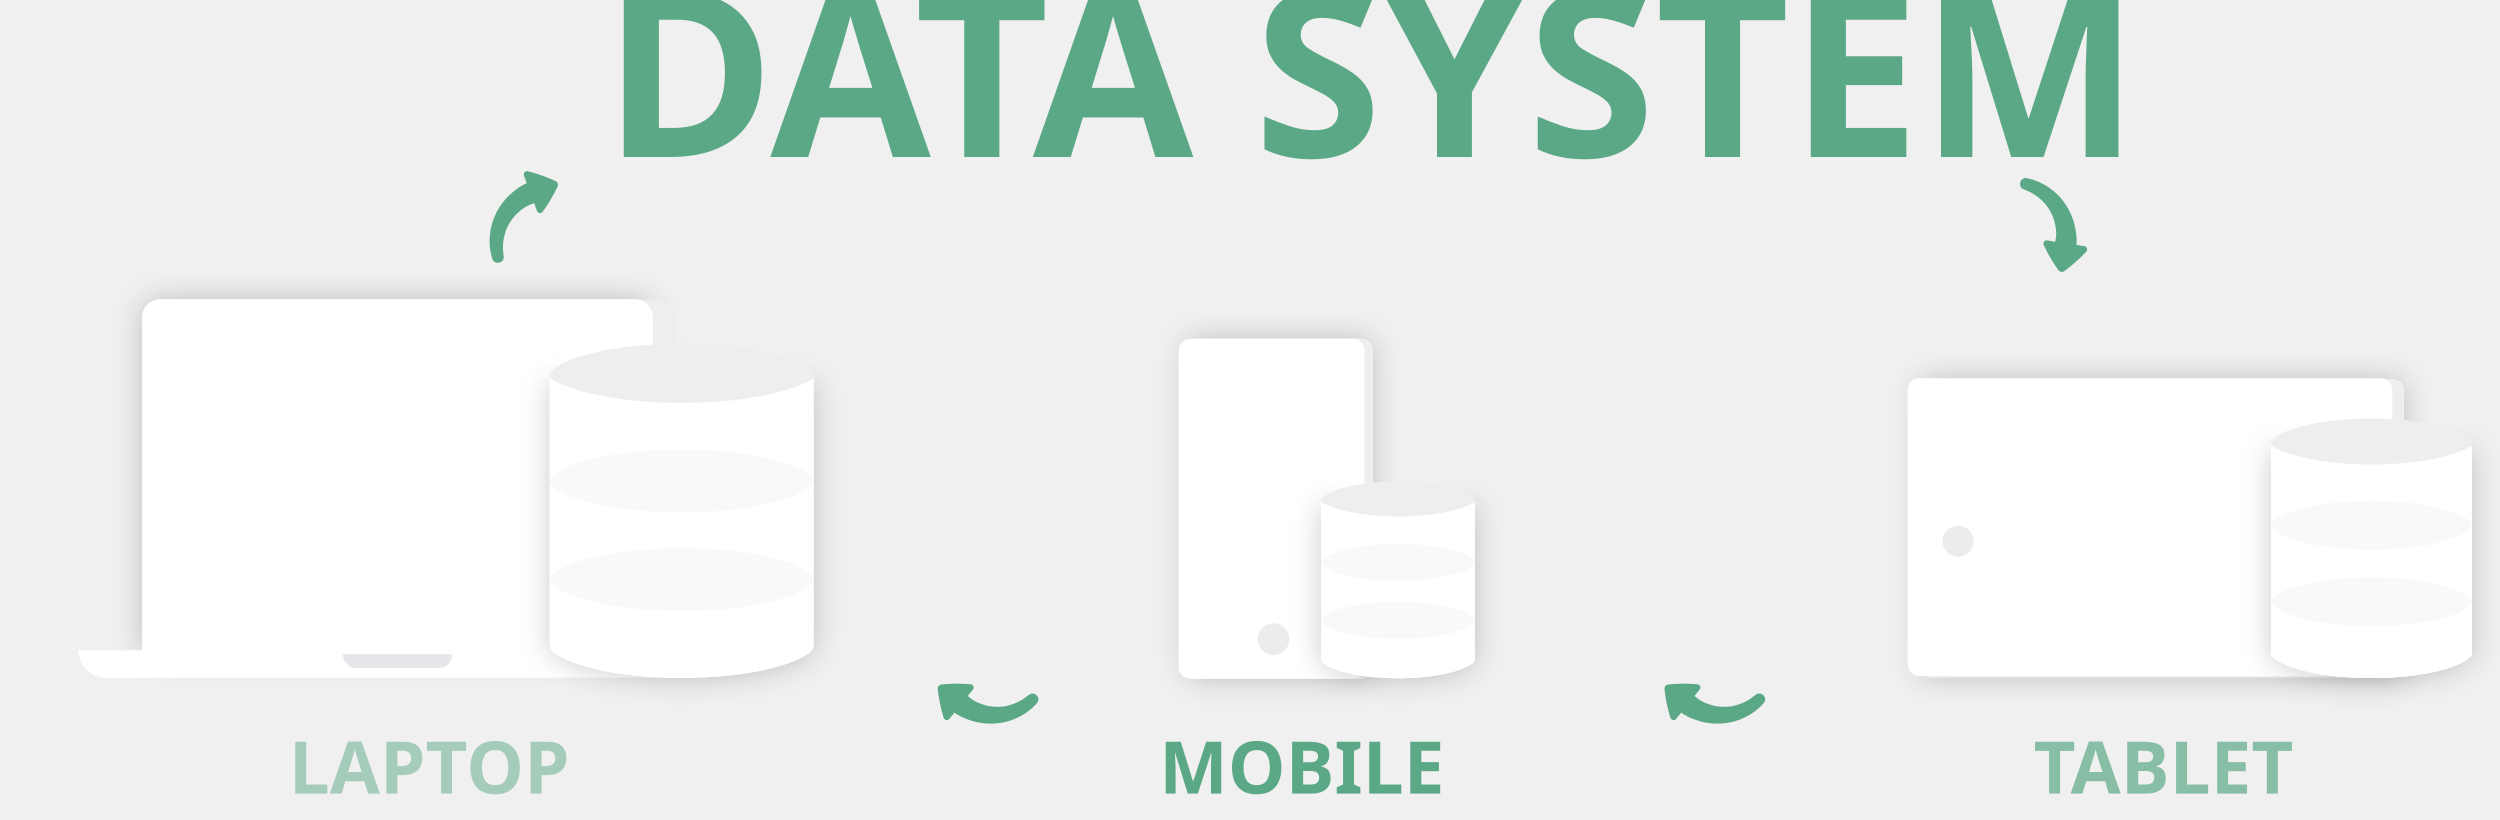
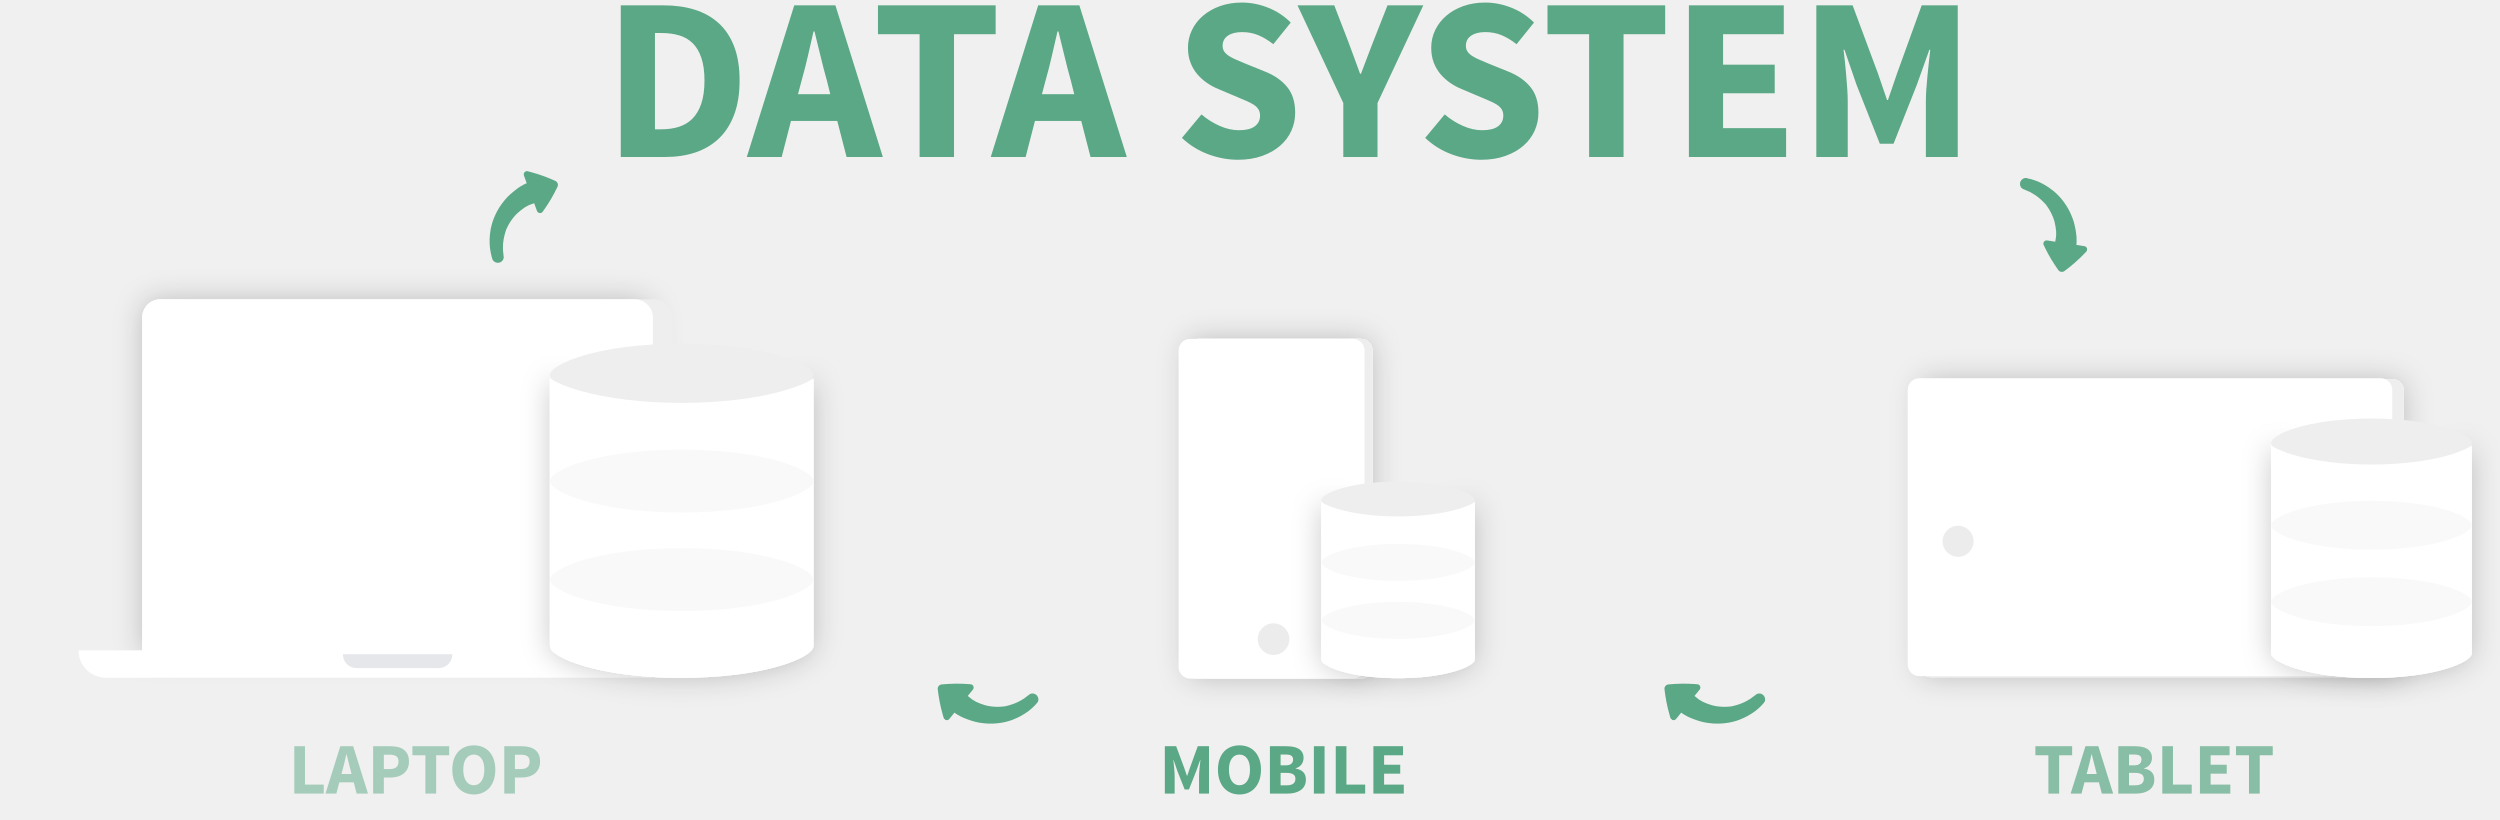
<svg xmlns="http://www.w3.org/2000/svg" xmlns:xlink="http://www.w3.org/1999/xlink" width="860px" height="282px" viewBox="0 0 860 282" version="1.1">
  <defs>
    <filter x="-50%" y="-50%" width="200%" height="200%" filterUnits="objectBoundingBox" id="filter-1">
      <feOffset dx="0" dy="0" in="SourceAlpha" result="shadowOffsetOuter1" />
      <feGaussianBlur stdDeviation="5" in="shadowOffsetOuter1" result="shadowBlurOuter1" />
      <feColorMatrix values="0 0 0 0 0   0 0 0 0 0   0 0 0 0 0  0 0 0 0.21 0" in="shadowBlurOuter1" type="matrix" result="shadowMatrixOuter1" />
      <feMerge>
        <feMergeNode in="shadowMatrixOuter1" />
        <feMergeNode in="SourceGraphic" />
      </feMerge>
    </filter>
    <filter x="-50%" y="-50%" width="200%" height="200%" filterUnits="objectBoundingBox" id="filter-2">
      <feOffset dx="0" dy="0" in="SourceAlpha" result="shadowOffsetOuter1" />
      <feGaussianBlur stdDeviation="5" in="shadowOffsetOuter1" result="shadowBlurOuter1" />
      <feColorMatrix values="0 0 0 0 0   0 0 0 0 0   0 0 0 0 0  0 0 0 0.21 0" in="shadowBlurOuter1" type="matrix" result="shadowMatrixOuter1" />
      <feMerge>
        <feMergeNode in="shadowMatrixOuter1" />
        <feMergeNode in="SourceGraphic" />
      </feMerge>
    </filter>
    <filter x="-50%" y="-50%" width="200%" height="200%" filterUnits="objectBoundingBox" id="filter-3">
      <feOffset dx="0" dy="0" in="SourceAlpha" result="shadowOffsetOuter1" />
      <feGaussianBlur stdDeviation="5" in="shadowOffsetOuter1" result="shadowBlurOuter1" />
      <feColorMatrix values="0 0 0 0 0   0 0 0 0 0   0 0 0 0 0  0 0 0 0.21 0" in="shadowBlurOuter1" type="matrix" result="shadowMatrixOuter1" />
      <feMerge>
        <feMergeNode in="shadowMatrixOuter1" />
        <feMergeNode in="SourceGraphic" />
      </feMerge>
    </filter>
    <filter x="-50%" y="-50%" width="200%" height="200%" filterUnits="objectBoundingBox" id="filter-4">
      <feOffset dx="0" dy="0" in="SourceAlpha" result="shadowOffsetOuter1" />
      <feGaussianBlur stdDeviation="5" in="shadowOffsetOuter1" result="shadowBlurOuter1" />
      <feColorMatrix values="0 0 0 0 0   0 0 0 0 0   0 0 0 0 0  0 0 0 0.21 0" in="shadowBlurOuter1" type="matrix" result="shadowMatrixOuter1" />
      <feMerge>
        <feMergeNode in="shadowMatrixOuter1" />
        <feMergeNode in="SourceGraphic" />
      </feMerge>
    </filter>
    <filter x="-50%" y="-50%" width="200%" height="200%" filterUnits="objectBoundingBox" id="filter-5">
      <feOffset dx="0" dy="0" in="SourceAlpha" result="shadowOffsetOuter1" />
      <feGaussianBlur stdDeviation="5" in="shadowOffsetOuter1" result="shadowBlurOuter1" />
      <feColorMatrix values="0 0 0 0 0   0 0 0 0 0   0 0 0 0 0  0 0 0 0.21 0" in="shadowBlurOuter1" type="matrix" result="shadowMatrixOuter1" />
      <feMerge>
        <feMergeNode in="shadowMatrixOuter1" />
        <feMergeNode in="SourceGraphic" />
      </feMerge>
    </filter>
    <filter x="-50%" y="-50%" width="200%" height="200%" filterUnits="objectBoundingBox" id="filter-6">
      <feOffset dx="0" dy="0" in="SourceAlpha" result="shadowOffsetOuter1" />
      <feGaussianBlur stdDeviation="5" in="shadowOffsetOuter1" result="shadowBlurOuter1" />
      <feColorMatrix values="0 0 0 0 0   0 0 0 0 0   0 0 0 0 0  0 0 0 0.21 0" in="shadowBlurOuter1" type="matrix" result="shadowMatrixOuter1" />
      <feMerge>
        <feMergeNode in="shadowMatrixOuter1" />
        <feMergeNode in="SourceGraphic" />
      </feMerge>
    </filter>
    <path id="path-7" d="M2.84217094e-14,0.057 L43.106,0.057 L43.106,48.543 L2.84217094e-14,48.543" />
    <path id="path-9" d="M-5.68434189e-13,0.057 L43.106,0.057 L43.106,48.543 L-5.68434189e-13,48.543" />
    <path id="path-11" d="M-2.84217094e-13,0.057 L43.106,0.057 L43.106,48.543 L-2.84217094e-13,48.543" />
    <path id="path-13" d="M-4.54747351e-13,0.057 L43.106,0.057 L43.106,48.543 L-4.54747351e-13,48.543" />
  </defs>
  <g id="Design" stroke="none" stroke-width="1" fill="none" fill-rule="evenodd">
    <g id="5a-architecture" transform="translate(-281, -3864)">
      <g id="5" transform="translate(308, 3633)">
-         <g id="Data" transform="translate(0, 206)">
-           <text id="DATA-SYSTEM" font-family="Source Sans Pro" font-size="80" font-weight="bold" fill="#5AA885">
-             <tspan x="180.38" y="79">DATA SYSTEM</tspan>
-           </text>
-           <g id="Devices" transform="translate(0, 127)">
+         <g id="Data" transform="translate(0, 231)">
+           <path d="M186.54,1.84 L201.26,1.84 C205.26,1.84 208.86,2.347 212.06,3.36 C215.26,4.373 218.007,5.933 220.3,8.04 C222.593,10.147 224.353,12.827 225.58,16.08 C226.807,19.333 227.42,23.2 227.42,27.68 C227.42,32.16 226.807,36.053 225.58,39.36 C224.353,42.667 222.62,45.4 220.38,47.56 C218.14,49.72 215.46,51.333 212.34,52.4 C209.22,53.467 205.74,54 201.9,54 L186.54,54 L186.54,1.84 Z M200.54,44.48 C202.78,44.48 204.807,44.187 206.62,43.6 C208.433,43.013 209.98,42.067 211.26,40.76 C212.54,39.453 213.54,37.733 214.26,35.6 C214.98,33.467 215.34,30.827 215.34,27.68 C215.34,24.587 214.98,21.987 214.26,19.88 C213.54,17.773 212.54,16.093 211.26,14.84 C209.98,13.587 208.433,12.693 206.62,12.16 C204.807,11.627 202.78,11.36 200.54,11.36 L198.3,11.36 L198.3,44.48 L200.54,44.48 Z M258.62,32.4 L257.42,27.6 C256.673,24.987 255.953,22.213 255.26,19.28 C254.567,16.347 253.873,13.52 253.18,10.8 L252.86,10.8 C252.22,13.573 251.567,16.413 250.9,19.32 C250.233,22.227 249.527,24.987 248.78,27.6 L247.5,32.4 L258.62,32.4 Z M261.02,41.6 L245.1,41.6 L241.9,54 L229.9,54 L246.22,1.84 L260.38,1.84 L276.7,54 L264.22,54 L261.02,41.6 Z M289.34,11.76 L275.02,11.76 L275.02,1.84 L315.5,1.84 L315.5,11.76 L301.18,11.76 L301.18,54 L289.34,54 L289.34,11.76 Z M342.54,32.4 L341.34,27.6 C340.593,24.987 339.873,22.213 339.18,19.28 C338.487,16.347 337.793,13.52 337.1,10.8 L336.78,10.8 C336.14,13.573 335.487,16.413 334.82,19.32 C334.153,22.227 333.447,24.987 332.7,27.6 L331.42,32.4 L342.54,32.4 Z M344.94,41.6 L329.02,41.6 L325.82,54 L313.82,54 L330.14,1.84 L344.3,1.84 L360.62,54 L348.14,54 L344.94,41.6 Z M386.3,39.36 C388.167,40.96 390.233,42.267 392.5,43.28 C394.767,44.293 396.993,44.8 399.18,44.8 C401.633,44.8 403.46,44.347 404.66,43.44 C405.86,42.533 406.46,41.307 406.46,39.76 C406.46,38.96 406.287,38.267 405.94,37.68 C405.593,37.093 405.087,36.573 404.42,36.12 C403.753,35.667 402.953,35.24 402.02,34.84 C401.087,34.44 400.06,34 398.94,33.52 L392.14,30.64 C390.807,30.107 389.513,29.413 388.26,28.56 C387.007,27.707 385.887,26.707 384.9,25.56 C383.913,24.413 383.127,23.08 382.54,21.56 C381.953,20.04 381.66,18.32 381.66,16.4 C381.66,14.267 382.113,12.253 383.02,10.36 C383.927,8.467 385.207,6.813 386.86,5.4 C388.513,3.987 390.473,2.88 392.74,2.08 C395.007,1.28 397.5,0.88 400.22,0.88 C403.26,0.88 406.26,1.467 409.22,2.64 C412.18,3.813 414.78,5.52 417.02,7.76 L411.02,15.2 C409.313,13.867 407.607,12.84 405.9,12.12 C404.193,11.4 402.3,11.04 400.22,11.04 C398.193,11.04 396.58,11.453 395.38,12.28 C394.18,13.107 393.58,14.267 393.58,15.76 C393.58,16.56 393.78,17.24 394.18,17.8 C394.58,18.36 395.14,18.867 395.86,19.32 C396.58,19.773 397.42,20.2 398.38,20.6 C399.34,21 400.38,21.44 401.5,21.92 L408.22,24.64 C411.42,25.92 413.94,27.68 415.78,29.92 C417.62,32.16 418.54,35.12 418.54,38.8 C418.54,40.987 418.1,43.053 417.22,45 C416.34,46.947 415.06,48.653 413.38,50.12 C411.7,51.587 409.633,52.76 407.18,53.64 C404.727,54.52 401.953,54.96 398.86,54.96 C395.447,54.96 392.047,54.333 388.66,53.08 C385.273,51.827 382.247,49.947 379.58,47.44 L386.3,39.36 Z M435.1,35.44 L419.34,1.84 L431.98,1.84 L436.62,13.84 C437.367,15.813 438.073,17.72 438.74,19.56 C439.407,21.4 440.113,23.333 440.86,25.36 L441.18,25.36 C441.927,23.333 442.66,21.4 443.38,19.56 C444.1,17.72 444.833,15.813 445.58,13.84 L450.3,1.84 L462.62,1.84 L446.86,35.44 L446.86,54 L435.1,54 L435.1,35.44 Z M469.98,39.36 C471.847,40.96 473.913,42.267 476.18,43.28 C478.447,44.293 480.673,44.8 482.86,44.8 C485.313,44.8 487.14,44.347 488.34,43.44 C489.54,42.533 490.14,41.307 490.14,39.76 C490.14,38.96 489.967,38.267 489.62,37.68 C489.273,37.093 488.767,36.573 488.1,36.12 C487.433,35.667 486.633,35.24 485.7,34.84 C484.767,34.44 483.74,34 482.62,33.52 L475.82,30.64 C474.487,30.107 473.193,29.413 471.94,28.56 C470.687,27.707 469.567,26.707 468.58,25.56 C467.593,24.413 466.807,23.08 466.22,21.56 C465.633,20.04 465.34,18.32 465.34,16.4 C465.34,14.267 465.793,12.253 466.7,10.36 C467.607,8.467 468.887,6.813 470.54,5.4 C472.193,3.987 474.153,2.88 476.42,2.08 C478.687,1.28 481.18,0.88 483.9,0.88 C486.94,0.88 489.94,1.467 492.9,2.64 C495.86,3.813 498.46,5.52 500.7,7.76 L494.7,15.2 C492.993,13.867 491.287,12.84 489.58,12.12 C487.873,11.4 485.98,11.04 483.9,11.04 C481.873,11.04 480.26,11.453 479.06,12.28 C477.86,13.107 477.26,14.267 477.26,15.76 C477.26,16.56 477.46,17.24 477.86,17.8 C478.26,18.36 478.82,18.867 479.54,19.32 C480.26,19.773 481.1,20.2 482.06,20.6 C483.02,21 484.06,21.44 485.18,21.92 L491.9,24.64 C495.1,25.92 497.62,27.68 499.46,29.92 C501.3,32.16 502.22,35.12 502.22,38.8 C502.22,40.987 501.78,43.053 500.9,45 C500.02,46.947 498.74,48.653 497.06,50.12 C495.38,51.587 493.313,52.76 490.86,53.64 C488.407,54.52 485.633,54.96 482.54,54.96 C479.127,54.96 475.727,54.333 472.34,53.08 C468.953,51.827 465.927,49.947 463.26,47.44 L469.98,39.36 Z M519.66,11.76 L505.34,11.76 L505.34,1.84 L545.82,1.84 L545.82,11.76 L531.5,11.76 L531.5,54 L519.66,54 L519.66,11.76 Z M553.98,1.84 L586.62,1.84 L586.62,11.76 L565.74,11.76 L565.74,22.24 L583.5,22.24 L583.5,32.08 L565.74,32.08 L565.74,44.08 L587.42,44.08 L587.42,54 L553.98,54 L553.98,1.84 Z M597.82,1.84 L610.3,1.84 L619.02,25.28 L622.14,34.4 L622.46,34.4 L625.58,25.28 L634.06,1.84 L646.46,1.84 L646.46,54 L635.5,54 L635.5,34.88 C635.5,33.6 635.553,32.187 635.66,30.64 C635.767,29.093 635.9,27.533 636.06,25.96 C636.22,24.387 636.38,22.84 636.54,21.32 C636.7,19.8 636.86,18.4 637.02,17.12 L636.7,17.12 L632.38,29.2 L624.38,49.44 L619.66,49.44 L611.66,29.2 L607.5,17.12 L607.18,17.12 C607.34,18.4 607.5,19.8 607.66,21.32 C607.82,22.84 607.967,24.387 608.1,25.96 C608.233,27.533 608.353,29.093 608.46,30.64 C608.567,32.187 608.62,33.6 608.62,34.88 L608.62,54 L597.82,54 L597.82,1.84 Z" id="DATA-SYSTEM" fill="#5AA885" />
+           <g id="Devices" transform="translate(0, 102)">
            <g id="Laptop" transform="translate(0, 0.977215)">
              <path d="M28.229,0 L191.328,0 C194.791,0 197.601,2.801 197.601,6.26 L197.601,122.069 L21.956,122.069 L21.956,6.26 C21.956,2.801 24.766,0 28.229,0 L28.229,0 Z" id="Shape-Copy-2" fill="#FFFFFF" filter="url(#filter-1)" />
              <g id="Illu" transform="translate(0, 0)">
                <path d="M226.363,120.762 C226.363,125.946 222.15,130.152 216.953,130.152 L16.216,130.152 C11.019,130.152 6.806,125.946 6.806,120.762 L226.363,120.762 Z" id="Shape-Copy-4" fill="#EEEEEE" />
                <path d="M35.035,0 L198.134,0 C201.597,0 204.407,2.801 204.407,6.26 L204.407,122.069 L28.762,122.069 L28.762,6.26 C28.762,2.801 31.572,0 35.035,0 L35.035,0 Z" id="Shape-Copy-3" fill="#EEEEEE" />
                <path d="M219.557,120.762 C219.557,125.946 215.344,130.152 210.147,130.152 L9.41,130.152 C4.212,130.152 1.23634436e-12,125.946 1.23634436e-12,120.762 L219.557,120.762 Z" id="Shape" fill="#FFFFFF" />
                <path d="M95.664,117.46 L123.893,117.46 C126.49,117.46 128.597,119.564 128.597,122.155 C128.597,124.747 126.49,126.85 123.893,126.85 L95.664,126.85 C93.067,126.85 90.959,124.747 90.959,122.155 C90.959,119.564 93.067,117.46 95.664,117.46 L95.664,117.46 Z" id="Shape" fill="#E5E7EB" />
                <path d="M28.229,0 L191.328,0 C194.791,0 197.601,2.801 197.601,6.26 L197.601,122.069 L21.956,122.069 L21.956,6.26 C21.956,2.801 24.766,0 28.229,0 L28.229,0 Z" id="Shape" fill="#FFFFFF" />
                <path d="M31.365,9.39 L188.191,9.39 L188.191,112.679 L31.365,112.679 L31.365,9.39 L31.365,9.39 Z" id="Shape" />
              </g>
            </g>
            <g id="Data" transform="translate(161.9897, 15.92784)">
              <path d="M90.82,104.474 C90.605,108.126 74.424,115.234 45.526,115.234 C16.628,115.234 0.447,108.126 0.232,104.474 L0.196,103.962 L0.196,12.327 C2.788,13.863 6.16,15.234 10.3,16.431 C19.753,19.163 32.262,20.669 45.528,20.669 C58.788,20.669 71.298,19.163 80.752,16.431 C84.894,15.232 88.265,13.862 90.859,12.325 L90.859,103.842 L90.82,104.474 Z" id="Path-Copy" fill="#FFFFFF" filter="url(#filter-2)" />
              <g id="Illu">
                <path d="M45.526,0.294 C74.857,0.294 90.856,7.433 90.856,11.102 C90.856,14.772 74.855,21.916 45.526,21.916 C16.197,21.916 0.196,14.772 0.196,11.102 C0.196,7.433 16.195,0.294 45.526,0.294 L45.526,0.294 Z" id="Path" fill="#EEEEEE" />
                <path d="M90.82,104.474 C90.605,108.126 74.424,115.234 45.526,115.234 C16.628,115.234 0.447,108.126 0.232,104.474 L0.196,103.962 L0.196,12.327 C2.788,13.863 6.16,15.234 10.3,16.431 C19.753,19.163 32.262,20.669 45.528,20.669 C58.788,20.669 71.298,19.163 80.752,16.431 C84.894,15.232 88.265,13.862 90.859,12.325 L90.859,103.842 L90.82,104.474 Z" id="Path" fill="#FFFFFF" />
                <path d="M45.526,36.749 C74.857,36.749 90.856,43.888 90.856,47.557 C90.856,51.228 74.855,58.371 45.526,58.371 C16.197,58.371 0.196,51.228 0.196,47.557 C0.196,43.888 16.195,36.749 45.526,36.749 L45.526,36.749 Z" id="Path-Copy-2" fill="#F9F9F9" />
                <path d="M45.526,70.637 C74.857,70.637 90.856,77.777 90.856,81.445 C90.856,85.116 74.855,92.26 45.526,92.26 C16.197,92.26 0.196,85.116 0.196,81.445 C0.196,77.777 16.195,70.637 45.526,70.637 L45.526,70.637 Z" id="Path-Copy-3" fill="#F9F9F9" />
              </g>
            </g>
            <g id="Phone" transform="translate(378.4298, 14.56863)">
              <rect id="Rectangle-125" fill="#FFFFFF" filter="url(#filter-3)" x="2.723" y="0" width="63.979" height="116.887" rx="4" />
              <g id="Illu">
                <rect id="Rectangle-125-Copy-2" fill="#EEEEEE" x="2.723" y="0" width="63.979" height="116.887" rx="4" />
                <rect id="Rectangle-125-Copy" fill="#FFFFFF" x="0" y="0" width="63.979" height="116.887" rx="4" />
                <ellipse id="Oval-243" fill="#ECECEC" cx="32.67" cy="103.295" rx="5.445" ry="5.437" />
              </g>
            </g>
            <g id="Tablet" transform="translate(714.434, 79.60196) rotate(-270) translate(-714.434, -79.60196) translate(662.934, -5.898044)">
              <rect id="Rectangle-125" fill="#FFFFFF" filter="url(#filter-4)" x="0.354" y="-1.8189894e-12" width="102.485" height="166.689" rx="4" />
              <g id="Illu" transform="translate(-0, -0)">
                <rect id="Rectangle-125-Copy-2" fill="#EEEEEE" x="0.354" y="-7.95807864e-13" width="102.485" height="166.689" rx="4" />
                <rect id="Rectangle-125-Copy" fill="#FFFFFF" x="1.13686838e-13" y="4.001" width="102.485" height="166.689" rx="4" />
                <ellipse id="Oval-243" fill="#ECECEC" cx="56.094" cy="153.354" rx="5.342" ry="5.334" />
              </g>
            </g>
            <g id="Data-Copy" transform="translate(427.4351, 63.49813)">
              <path d="M52.865,61.455 C52.74,63.604 43.321,67.785 26.5,67.785 C9.679,67.785 0.26,63.604 0.135,61.455 L0.114,61.154 L0.114,7.251 C1.623,8.155 3.585,8.961 5.996,9.665 C11.498,11.273 18.779,12.158 26.501,12.158 C34.22,12.158 41.502,11.273 47.005,9.665 C49.416,8.96 51.378,8.154 52.888,7.25 L52.888,61.083 L52.865,61.455 Z" id="Path-Copy" fill="#FFFFFF" filter="url(#filter-5)" />
              <g id="Illu">
                <path d="M26.5,0.173 C43.573,0.173 52.886,4.372 52.886,6.531 C52.886,8.69 43.573,12.892 26.5,12.892 C9.428,12.892 0.114,8.69 0.114,6.531 C0.114,4.372 9.427,0.173 26.5,0.173 L26.5,0.173 Z" id="Path" fill="#EEEEEE" />
                <path d="M52.865,61.455 C52.74,63.604 43.321,67.785 26.5,67.785 C9.679,67.785 0.26,63.604 0.135,61.455 L0.114,61.154 L0.114,7.251 C1.623,8.155 3.585,8.961 5.996,9.665 C11.498,11.273 18.779,12.158 26.501,12.158 C34.22,12.158 41.502,11.273 47.005,9.665 C49.416,8.96 51.378,8.154 52.888,7.25 L52.888,61.083 L52.865,61.455 Z" id="Path" fill="#FFFFFF" />
                <path d="M26.5,21.617 C43.573,21.617 52.886,25.817 52.886,27.975 C52.886,30.134 43.573,34.336 26.5,34.336 C9.428,34.336 0.114,30.134 0.114,27.975 C0.114,25.817 9.427,21.617 26.5,21.617 L26.5,21.617 Z" id="Path-Copy-2" fill="#F9F9F9" />
                <path d="M26.5,41.551 C43.573,41.551 52.886,45.751 52.886,47.909 C52.886,50.068 43.573,54.27 26.5,54.27 C9.428,54.27 0.114,50.068 0.114,47.909 C0.114,45.751 9.427,41.551 26.5,41.551 L26.5,41.551 Z" id="Path-Copy-3" fill="#F9F9F9" />
              </g>
            </g>
            <g id="Data-Copy-2" transform="translate(754.1371, 41.75173)">
              <path d="M69.132,81.121 C68.968,83.957 56.651,89.476 34.654,89.476 C12.657,89.476 0.34,83.957 0.176,81.121 L0.149,80.723 L0.149,9.572 C2.123,10.764 4.689,11.829 7.841,12.758 C15.036,14.88 24.558,16.049 34.655,16.049 C44.749,16.049 54.271,14.88 61.468,12.758 C64.621,11.827 67.187,10.763 69.162,9.57 L69.162,80.63 L69.132,81.121 Z" id="Path-Copy" fill="#FFFFFF" filter="url(#filter-6)" />
              <g id="Illu">
                <path d="M34.654,0.228 C56.981,0.228 69.159,5.771 69.159,8.62 C69.159,11.47 56.979,17.017 34.654,17.017 C12.329,17.017 0.149,11.47 0.149,8.62 C0.149,5.771 12.328,0.228 34.654,0.228 L34.654,0.228 Z" id="Path" fill="#EEEEEE" />
                <path d="M69.132,81.121 C68.968,83.957 56.651,89.476 34.654,89.476 C12.657,89.476 0.34,83.957 0.176,81.121 L0.149,80.723 L0.149,9.572 C2.123,10.764 4.689,11.829 7.841,12.758 C15.036,14.88 24.558,16.049 34.655,16.049 C44.749,16.049 54.271,14.88 61.468,12.758 C64.621,11.827 67.187,10.763 69.162,9.57 L69.162,80.63 L69.132,81.121 Z" id="Path" fill="#FFFFFF" />
                <path d="M34.654,28.535 C56.981,28.535 69.159,34.078 69.159,36.927 C69.159,39.777 56.979,45.324 34.654,45.324 C12.329,45.324 0.149,39.777 0.149,36.927 C0.149,34.078 12.328,28.535 34.654,28.535 L34.654,28.535 Z" id="Path-Copy-2" fill="#F9F9F9" />
                <path d="M34.654,54.848 C56.981,54.848 69.159,60.391 69.159,63.24 C69.159,66.09 56.979,71.637 34.654,71.637 C12.329,71.637 0.149,66.09 0.149,63.24 C0.149,60.391 12.328,54.848 34.654,54.848 L34.654,54.848 Z" id="Path-Copy-3" fill="#F9F9F9" />
              </g>
            </g>
          </g>
-           <text id="MOBILE" font-family="Source Sans Pro" font-size="25" font-weight="bold" fill="#5AA885">
-             <tspan x="371.775" y="298">MOBILE</tspan>
-           </text>
-           <text id="LAPTOP" opacity="0.5" font-family="Source Sans Pro" font-size="25" font-weight="bold" fill="#5AA885">
-             <tspan x="72.312" y="298">LAPTOP</tspan>
-           </text>
-           <text id="TABLET" opacity="0.7" font-family="Source Sans Pro" font-size="25" font-weight="bold" fill="#5AA885">
-             <tspan x="672.55" y="298">TABLET</tspan>
-           </text>
-           <g id="Page-1" transform="translate(666.7078, 107.9747) rotate(99) translate(-666.7078, -107.9747) translate(644.7078, 83.47467)">
+           <path d="M373.7,256.7 L377.6,256.7 L380.325,264.025 L381.3,266.875 L381.4,266.875 L382.375,264.025 L385.025,256.7 L388.9,256.7 L388.9,273 L385.475,273 L385.475,267.025 C385.475,266.625 385.492,266.183 385.525,265.7 C385.558,265.217 385.6,264.729 385.65,264.238 C385.7,263.746 385.75,263.263 385.8,262.788 C385.85,262.312 385.9,261.875 385.95,261.475 L385.85,261.475 L384.5,265.25 L382,271.575 L380.525,271.575 L378.025,265.25 L376.725,261.475 L376.625,261.475 C376.675,261.875 376.725,262.312 376.775,262.788 C376.825,263.263 376.871,263.746 376.913,264.238 C376.954,264.729 376.992,265.217 377.025,265.7 C377.058,266.183 377.075,266.625 377.075,267.025 L377.075,273 L373.7,273 L373.7,256.7 Z M399.375,273.3 C398.275,273.3 397.271,273.104 396.363,272.712 C395.454,272.321 394.675,271.758 394.025,271.025 C393.375,270.292 392.871,269.4 392.512,268.35 C392.154,267.3 391.975,266.108 391.975,264.775 C391.975,263.442 392.154,262.254 392.512,261.212 C392.871,260.171 393.375,259.296 394.025,258.587 C394.675,257.879 395.454,257.338 396.363,256.962 C397.271,256.587 398.275,256.4 399.375,256.4 C400.475,256.4 401.479,256.587 402.387,256.962 C403.296,257.338 404.075,257.883 404.725,258.6 C405.375,259.317 405.879,260.196 406.238,261.238 C406.596,262.279 406.775,263.458 406.775,264.775 C406.775,266.108 406.596,267.3 406.238,268.35 C405.879,269.4 405.375,270.292 404.725,271.025 C404.075,271.758 403.296,272.321 402.387,272.712 C401.479,273.104 400.475,273.3 399.375,273.3 L399.375,273.3 Z M399.375,270.125 C400.492,270.125 401.375,269.646 402.025,268.688 C402.675,267.729 403,266.425 403,264.775 C403,263.142 402.675,261.867 402.025,260.95 C401.375,260.033 400.492,259.575 399.375,259.575 C398.258,259.575 397.375,260.033 396.725,260.95 C396.075,261.867 395.75,263.142 395.75,264.775 C395.75,266.425 396.075,267.729 396.725,268.688 C397.375,269.646 398.258,270.125 399.375,270.125 L399.375,270.125 Z M409.85,256.7 L415.425,256.7 C416.275,256.7 417.062,256.762 417.788,256.887 C418.513,257.013 419.146,257.233 419.688,257.55 C420.229,257.867 420.654,258.283 420.962,258.8 C421.271,259.317 421.425,259.967 421.425,260.75 C421.425,261.117 421.371,261.483 421.262,261.85 C421.154,262.217 420.992,262.558 420.775,262.875 C420.558,263.192 420.275,263.475 419.925,263.725 C419.575,263.975 419.167,264.158 418.7,264.275 L418.7,264.375 C419.867,264.592 420.746,265.008 421.337,265.625 C421.929,266.242 422.225,267.1 422.225,268.2 C422.225,269.033 422.063,269.75 421.738,270.35 C421.412,270.95 420.963,271.446 420.387,271.837 C419.812,272.229 419.142,272.521 418.375,272.712 C417.608,272.904 416.783,273 415.9,273 L409.85,273 L409.85,256.7 Z M415.25,263.275 C416.15,263.275 416.804,263.096 417.212,262.738 C417.621,262.379 417.825,261.892 417.825,261.275 C417.825,260.658 417.617,260.217 417.2,259.95 C416.783,259.683 416.142,259.55 415.275,259.55 L413.525,259.55 L413.525,263.275 L415.25,263.275 Z M415.6,270.15 C417.617,270.15 418.625,269.408 418.625,267.925 C418.625,267.208 418.375,266.688 417.875,266.363 C417.375,266.037 416.617,265.875 415.6,265.875 L413.525,265.875 L413.525,270.15 L415.6,270.15 Z M424.975,256.7 L428.65,256.7 L428.65,273 L424.975,273 L424.975,256.7 Z M432.5,256.7 L436.175,256.7 L436.175,269.9 L442.625,269.9 L442.625,273 L432.5,273 L432.5,256.7 Z M445.45,256.7 L455.65,256.7 L455.65,259.8 L449.125,259.8 L449.125,263.075 L454.675,263.075 L454.675,266.15 L449.125,266.15 L449.125,269.9 L455.9,269.9 L455.9,273 L445.45,273 L445.45,256.7 Z" id="MOBILE" fill="#5AA885" />
+           <path d="M74.237,256.7 L77.912,256.7 L77.912,269.9 L84.362,269.9 L84.362,273 L74.237,273 L74.237,256.7 Z M93.938,266.25 L93.562,264.75 C93.329,263.933 93.104,263.067 92.888,262.15 C92.671,261.233 92.454,260.35 92.237,259.5 L92.138,259.5 C91.937,260.367 91.733,261.254 91.525,262.163 C91.317,263.071 91.096,263.933 90.862,264.75 L90.463,266.25 L93.938,266.25 Z M94.688,269.125 L89.713,269.125 L88.713,273 L84.963,273 L90.062,256.7 L94.487,256.7 L99.588,273 L95.688,273 L94.688,269.125 Z M101.362,256.7 L107.312,256.7 C108.196,256.7 109.025,256.787 109.8,256.962 C110.575,257.138 111.25,257.429 111.825,257.837 C112.4,258.246 112.854,258.787 113.188,259.462 C113.521,260.138 113.688,260.967 113.688,261.95 C113.688,262.9 113.517,263.725 113.175,264.425 C112.833,265.125 112.371,265.7 111.787,266.15 C111.204,266.6 110.529,266.933 109.763,267.15 C108.996,267.367 108.179,267.475 107.312,267.475 L105.037,267.475 L105.037,273 L101.362,273 L101.362,256.7 Z M107.088,264.55 C109.088,264.55 110.088,263.683 110.088,261.95 C110.088,261.1 109.833,260.5 109.325,260.15 C108.817,259.8 108.071,259.625 107.088,259.625 L105.037,259.625 L105.037,264.55 L107.088,264.55 Z M119.338,259.8 L114.862,259.8 L114.862,256.7 L127.513,256.7 L127.513,259.8 L123.037,259.8 L123.037,273 L119.338,273 L119.338,259.8 Z M135.988,273.3 C134.887,273.3 133.883,273.104 132.975,272.712 C132.067,272.321 131.288,271.758 130.637,271.025 C129.987,270.292 129.483,269.4 129.125,268.35 C128.767,267.3 128.588,266.108 128.588,264.775 C128.588,263.442 128.767,262.254 129.125,261.212 C129.483,260.171 129.987,259.296 130.637,258.587 C131.288,257.879 132.067,257.338 132.975,256.962 C133.883,256.587 134.887,256.4 135.988,256.4 C137.088,256.4 138.092,256.587 139,256.962 C139.908,257.338 140.687,257.883 141.338,258.6 C141.988,259.317 142.492,260.196 142.85,261.238 C143.208,262.279 143.387,263.458 143.387,264.775 C143.387,266.108 143.208,267.3 142.85,268.35 C142.492,269.4 141.988,270.292 141.338,271.025 C140.687,271.758 139.908,272.321 139,272.712 C138.092,273.104 137.088,273.3 135.988,273.3 L135.988,273.3 Z M135.988,270.125 C137.104,270.125 137.987,269.646 138.637,268.688 C139.288,267.729 139.613,266.425 139.613,264.775 C139.613,263.142 139.288,261.867 138.637,260.95 C137.987,260.033 137.104,259.575 135.988,259.575 C134.871,259.575 133.988,260.033 133.338,260.95 C132.687,261.867 132.363,263.142 132.363,264.775 C132.363,266.425 132.687,267.729 133.338,268.688 C133.988,269.646 134.871,270.125 135.988,270.125 L135.988,270.125 Z M146.463,256.7 L152.412,256.7 C153.296,256.7 154.125,256.787 154.9,256.962 C155.675,257.138 156.35,257.429 156.925,257.837 C157.5,258.246 157.954,258.787 158.287,259.462 C158.621,260.138 158.787,260.967 158.787,261.95 C158.787,262.9 158.617,263.725 158.275,264.425 C157.933,265.125 157.471,265.7 156.887,266.15 C156.304,266.6 155.629,266.933 154.863,267.15 C154.096,267.367 153.279,267.475 152.412,267.475 L150.137,267.475 L150.137,273 L146.463,273 L146.463,256.7 Z M152.188,264.55 C154.188,264.55 155.188,263.683 155.188,261.95 C155.188,261.1 154.933,260.5 154.425,260.15 C153.917,259.8 153.171,259.625 152.188,259.625 L150.137,259.625 L150.137,264.55 L152.188,264.55 Z" id="LAPTOP" opacity="0.5" fill="#5AA885" />
+           <path d="M677.65,259.8 L673.175,259.8 L673.175,256.7 L685.825,256.7 L685.825,259.8 L681.35,259.8 L681.35,273 L677.65,273 L677.65,259.8 Z M694.275,266.25 L693.9,264.75 C693.667,263.933 693.442,263.067 693.225,262.15 C693.008,261.233 692.792,260.35 692.575,259.5 L692.475,259.5 C692.275,260.367 692.071,261.254 691.862,262.163 C691.654,263.071 691.433,263.933 691.2,264.75 L690.8,266.25 L694.275,266.25 Z M695.025,269.125 L690.05,269.125 L689.05,273 L685.3,273 L690.4,256.7 L694.825,256.7 L699.925,273 L696.025,273 L695.025,269.125 Z M701.7,256.7 L707.275,256.7 C708.125,256.7 708.912,256.762 709.638,256.887 C710.363,257.013 710.996,257.233 711.538,257.55 C712.079,257.867 712.504,258.283 712.812,258.8 C713.121,259.317 713.275,259.967 713.275,260.75 C713.275,261.117 713.221,261.483 713.112,261.85 C713.004,262.217 712.842,262.558 712.625,262.875 C712.408,263.192 712.125,263.475 711.775,263.725 C711.425,263.975 711.017,264.158 710.55,264.275 L710.55,264.375 C711.717,264.592 712.596,265.008 713.188,265.625 C713.779,266.242 714.075,267.1 714.075,268.2 C714.075,269.033 713.913,269.75 713.587,270.35 C713.262,270.95 712.813,271.446 712.237,271.837 C711.662,272.229 710.992,272.521 710.225,272.712 C709.458,272.904 708.633,273 707.75,273 L701.7,273 L701.7,256.7 Z M707.1,263.275 C708,263.275 708.654,263.096 709.062,262.738 C709.471,262.379 709.675,261.892 709.675,261.275 C709.675,260.658 709.467,260.217 709.05,259.95 C708.633,259.683 707.992,259.55 707.125,259.55 L705.375,259.55 L705.375,263.275 L707.1,263.275 Z M707.45,270.15 C709.467,270.15 710.475,269.408 710.475,267.925 C710.475,267.208 710.225,266.688 709.725,266.363 C709.225,266.037 708.467,265.875 707.45,265.875 L705.375,265.875 L705.375,270.15 L707.45,270.15 Z M716.825,256.7 L720.5,256.7 L720.5,269.9 L726.95,269.9 L726.95,273 L716.825,273 L716.825,256.7 Z M729.775,256.7 L739.975,256.7 L739.975,259.8 L733.45,259.8 L733.45,263.075 L739,263.075 L739,266.15 L733.45,266.15 L733.45,269.9 L740.225,269.9 L740.225,273 L729.775,273 L729.775,256.7 Z M746.65,259.8 L742.175,259.8 L742.175,256.7 L754.825,256.7 L754.825,259.8 L750.35,259.8 L750.35,273 L746.65,273 L746.65,259.8 Z" id="TABLET" opacity="0.7" fill="#5AA885" />
+           <g id="Page-1" transform="translate(666.7078, 82.97467) rotate(99) translate(-666.7078, -82.97467) translate(644.7078, 58.47467)">
            <mask id="mask-8" fill="white">
              <use xlink:href="#path-7" />
            </mask>
            <g id="Clip-2" />
            <path d="M2.042,26.451 C2.98,26.451 3.753,25.844 3.974,24.962 L3.974,24.907 L3.974,24.852 C4.029,24.631 4.14,24.135 4.195,24.024 C4.36,23.197 4.581,22.425 4.912,21.653 C5.464,20.164 6.292,18.785 7.175,17.572 L7.341,17.352 L7.506,17.131 C7.617,16.966 7.727,16.855 7.837,16.69 C8.113,16.414 8.334,16.138 8.61,15.918 C9.107,15.421 9.659,14.925 10.211,14.539 C11.315,13.712 12.419,13.05 13.467,12.609 C14.516,12.168 15.565,11.837 16.448,11.616 C16.668,11.561 16.889,11.506 17.11,11.506 C17.331,11.451 17.551,11.451 17.717,11.396 C17.938,11.396 18.103,11.341 18.269,11.341 L18.545,11.341 L18.821,11.341 L19.262,11.341 L19.649,11.341 L19.98,11.341 L20.09,11.341 L20.09,14.153 C20.09,15.091 21.194,15.642 21.912,15.035 L22.795,14.429 C25.168,12.774 27.376,10.899 29.473,8.859 C30.191,8.252 30.191,7.149 29.473,6.543 L29.418,6.488 C27.376,4.502 25.168,2.627 22.795,0.973 L21.857,0.311 C21.139,-0.295 20.035,0.256 20.035,1.194 L20.035,4.006 L19.925,4.006 L19.704,4.006 C19.538,4.006 19.318,4.061 19.152,4.061 C18.931,4.061 18.711,4.116 18.49,4.172 C18.269,4.227 18.048,4.227 17.827,4.282 C17.717,4.282 17.607,4.337 17.441,4.337 C17.331,4.337 17.165,4.392 17.055,4.447 C16.779,4.502 16.503,4.558 16.227,4.668 C15.951,4.723 15.675,4.833 15.344,4.944 C15.068,5.054 14.737,5.164 14.405,5.274 C13.136,5.716 11.756,6.322 10.376,7.205 C8.996,8.032 7.561,9.135 6.292,10.403 C5.63,11.065 5.023,11.727 4.415,12.499 C4.14,12.885 3.863,13.271 3.588,13.657 C3.477,13.877 3.312,14.043 3.201,14.263 L2.98,14.594 L2.815,14.925 C1.821,16.635 1.049,18.565 0.552,20.55 C0.331,21.543 0.166,22.535 0.055,23.583 C0.055,23.859 1.85436531e-05,24.079 1.85436531e-05,24.355 L1.85436531e-05,24.576 C0.055,25.568 0.938,26.451 2.042,26.451" id="Fill-1" fill="#5AA885" mask="url(#mask-8)" />
          </g>
-           <g id="Page-1" transform="translate(562.7078, 252.9747) rotate(219) translate(-562.7078, -252.9747) translate(540.7078, 228.4747)">
+           <g id="Page-1" transform="translate(562.7078, 227.9747) rotate(219) translate(-562.7078, -227.9747) translate(540.7078, 203.4747)">
            <mask id="mask-10" fill="white">
              <use xlink:href="#path-9" />
            </mask>
            <g id="Clip-2" />
            <path d="M2.042,26.451 C2.98,26.451 3.753,25.844 3.974,24.962 L3.974,24.907 L3.974,24.852 C4.029,24.631 4.14,24.135 4.195,24.024 C4.36,23.197 4.581,22.425 4.912,21.653 C5.464,20.164 6.292,18.785 7.175,17.572 L7.341,17.352 L7.506,17.131 C7.617,16.966 7.727,16.855 7.837,16.69 C8.113,16.414 8.334,16.138 8.61,15.918 C9.107,15.421 9.659,14.925 10.211,14.539 C11.315,13.712 12.419,13.05 13.467,12.609 C14.516,12.168 15.565,11.837 16.448,11.616 C16.668,11.561 16.889,11.506 17.11,11.506 C17.331,11.451 17.551,11.451 17.717,11.396 C17.938,11.396 18.103,11.341 18.269,11.341 L18.545,11.341 L18.821,11.341 L19.262,11.341 L19.649,11.341 L19.98,11.341 L20.09,11.341 L20.09,14.153 C20.09,15.091 21.194,15.642 21.912,15.035 L22.795,14.429 C25.168,12.774 27.376,10.899 29.473,8.859 C30.191,8.252 30.191,7.149 29.473,6.543 L29.418,6.488 C27.376,4.502 25.168,2.627 22.795,0.973 L21.857,0.311 C21.139,-0.295 20.035,0.256 20.035,1.194 L20.035,4.006 L19.925,4.006 L19.704,4.006 C19.538,4.006 19.318,4.061 19.152,4.061 C18.931,4.061 18.711,4.116 18.49,4.172 C18.269,4.227 18.048,4.227 17.827,4.282 C17.717,4.282 17.607,4.337 17.441,4.337 C17.331,4.337 17.165,4.392 17.055,4.447 C16.779,4.502 16.503,4.558 16.227,4.668 C15.951,4.723 15.675,4.833 15.344,4.944 C15.068,5.054 14.737,5.164 14.405,5.274 C13.136,5.716 11.756,6.322 10.376,7.205 C8.996,8.032 7.561,9.135 6.292,10.403 C5.63,11.065 5.023,11.727 4.415,12.499 C4.14,12.885 3.863,13.271 3.588,13.657 C3.477,13.877 3.312,14.043 3.201,14.263 L2.98,14.594 L2.815,14.925 C1.821,16.635 1.049,18.565 0.552,20.55 C0.331,21.543 0.166,22.535 0.055,23.583 C0.055,23.859 1.85436526e-05,24.079 1.85436526e-05,24.355 L1.85436526e-05,24.576 C0.055,25.568 0.938,26.451 2.042,26.451" id="Fill-1" fill="#5AA885" mask="url(#mask-10)" />
          </g>
-           <g id="Page-1" transform="translate(312.7078, 252.9747) rotate(219) translate(-312.7078, -252.9747) translate(290.7078, 228.4747)">
+           <g id="Page-1" transform="translate(312.7078, 227.9747) rotate(219) translate(-312.7078, -227.9747) translate(290.7078, 203.4747)">
            <mask id="mask-12" fill="white">
              <use xlink:href="#path-11" />
            </mask>
            <g id="Clip-2" />
            <path d="M2.042,26.451 C2.98,26.451 3.753,25.844 3.974,24.962 L3.974,24.907 L3.974,24.852 C4.029,24.631 4.14,24.135 4.195,24.024 C4.36,23.197 4.581,22.425 4.912,21.653 C5.464,20.164 6.292,18.785 7.175,17.572 L7.341,17.352 L7.506,17.131 C7.617,16.966 7.727,16.855 7.837,16.69 C8.113,16.414 8.334,16.138 8.61,15.918 C9.107,15.421 9.659,14.925 10.211,14.539 C11.315,13.712 12.419,13.05 13.467,12.609 C14.516,12.168 15.565,11.837 16.448,11.616 C16.668,11.561 16.889,11.506 17.11,11.506 C17.331,11.451 17.551,11.451 17.717,11.396 C17.938,11.396 18.103,11.341 18.269,11.341 L18.545,11.341 L18.821,11.341 L19.262,11.341 L19.649,11.341 L19.98,11.341 L20.09,11.341 L20.09,14.153 C20.09,15.091 21.194,15.642 21.912,15.035 L22.795,14.429 C25.168,12.774 27.376,10.899 29.473,8.859 C30.191,8.252 30.191,7.149 29.473,6.543 L29.418,6.488 C27.376,4.502 25.168,2.627 22.795,0.973 L21.857,0.311 C21.139,-0.295 20.035,0.256 20.035,1.194 L20.035,4.006 L19.925,4.006 L19.704,4.006 C19.538,4.006 19.318,4.061 19.152,4.061 C18.931,4.061 18.711,4.116 18.49,4.172 C18.269,4.227 18.048,4.227 17.827,4.282 C17.717,4.282 17.607,4.337 17.441,4.337 C17.331,4.337 17.165,4.392 17.055,4.447 C16.779,4.502 16.503,4.558 16.227,4.668 C15.951,4.723 15.675,4.833 15.344,4.944 C15.068,5.054 14.737,5.164 14.405,5.274 C13.136,5.716 11.756,6.322 10.376,7.205 C8.996,8.032 7.561,9.135 6.292,10.403 C5.63,11.065 5.023,11.727 4.415,12.499 C4.14,12.885 3.863,13.271 3.588,13.657 C3.477,13.877 3.312,14.043 3.201,14.263 L2.98,14.594 L2.815,14.925 C1.821,16.635 1.049,18.565 0.552,20.55 C0.331,21.543 0.166,22.535 0.055,23.583 C0.055,23.859 1.8543653e-05,24.079 1.8543653e-05,24.355 L1.8543653e-05,24.576 C0.055,25.568 0.938,26.451 2.042,26.451" id="Fill-1" fill="#5AA885" mask="url(#mask-12)" />
          </g>
-           <g id="Page-1" transform="translate(152.7078, 96.97467) rotate(340) translate(-152.7078, -96.97467) translate(130.7078, 72.47467)">
+           <g id="Page-1" transform="translate(152.7078, 71.97467) rotate(340) translate(-152.7078, -71.97467) translate(130.7078, 47.47467)">
            <mask id="mask-14" fill="white">
              <use xlink:href="#path-13" />
            </mask>
            <g id="Clip-2" />
            <path d="M8.463,39.051 C9.401,39.051 10.174,38.445 10.394,37.562 L10.394,37.507 L10.394,37.452 C10.449,37.232 10.56,36.735 10.615,36.625 C10.781,35.798 11.001,35.026 11.333,34.254 C11.884,32.765 12.712,31.386 13.596,30.173 L13.761,29.952 L13.927,29.732 C14.037,29.566 14.147,29.456 14.258,29.291 C14.534,29.015 14.755,28.739 15.031,28.519 C15.527,28.022 16.079,27.526 16.631,27.14 C17.735,26.313 18.839,25.651 19.888,25.21 C20.936,24.768 21.985,24.438 22.868,24.217 C23.089,24.162 23.31,24.107 23.53,24.107 C23.751,24.052 23.972,24.052 24.137,23.997 C24.358,23.997 24.524,23.941 24.689,23.941 L24.965,23.941 L25.241,23.941 L25.683,23.941 L26.069,23.941 L26.4,23.941 L26.511,23.941 L26.511,26.754 C26.511,27.691 27.615,28.243 28.332,27.636 L29.215,27.03 C31.589,25.375 33.796,23.5 35.894,21.46 C36.611,20.853 36.611,19.75 35.894,19.144 L35.838,19.088 C33.796,17.103 31.589,15.228 29.215,13.574 L28.277,12.912 C27.559,12.305 26.456,12.857 26.456,13.794 L26.456,16.607 L26.345,16.607 L26.124,16.607 C25.959,16.607 25.738,16.662 25.572,16.662 C25.352,16.662 25.131,16.717 24.91,16.772 C24.689,16.827 24.469,16.827 24.248,16.883 C24.137,16.883 24.027,16.938 23.861,16.938 C23.751,16.938 23.586,16.993 23.475,17.048 C23.199,17.103 22.923,17.158 22.647,17.269 C22.371,17.324 22.095,17.434 21.764,17.544 C21.488,17.655 21.157,17.765 20.826,17.875 C19.556,18.316 18.177,18.923 16.797,19.805 C15.417,20.632 13.982,21.735 12.712,23.004 C12.05,23.666 11.443,24.327 10.836,25.099 C10.56,25.485 10.284,25.871 10.008,26.257 C9.898,26.478 9.732,26.644 9.622,26.864 L9.401,27.195 L9.235,27.526 C8.242,29.235 7.469,31.166 6.972,33.151 C6.752,34.143 6.586,35.136 6.476,36.184 C6.476,36.46 6.42,36.68 6.42,36.956 L6.42,37.176 C6.476,38.169 7.359,39.051 8.463,39.051" id="Fill-1" fill="#5AA885" mask="url(#mask-14)" />
          </g>
        </g>
      </g>
    </g>
  </g>
</svg>
